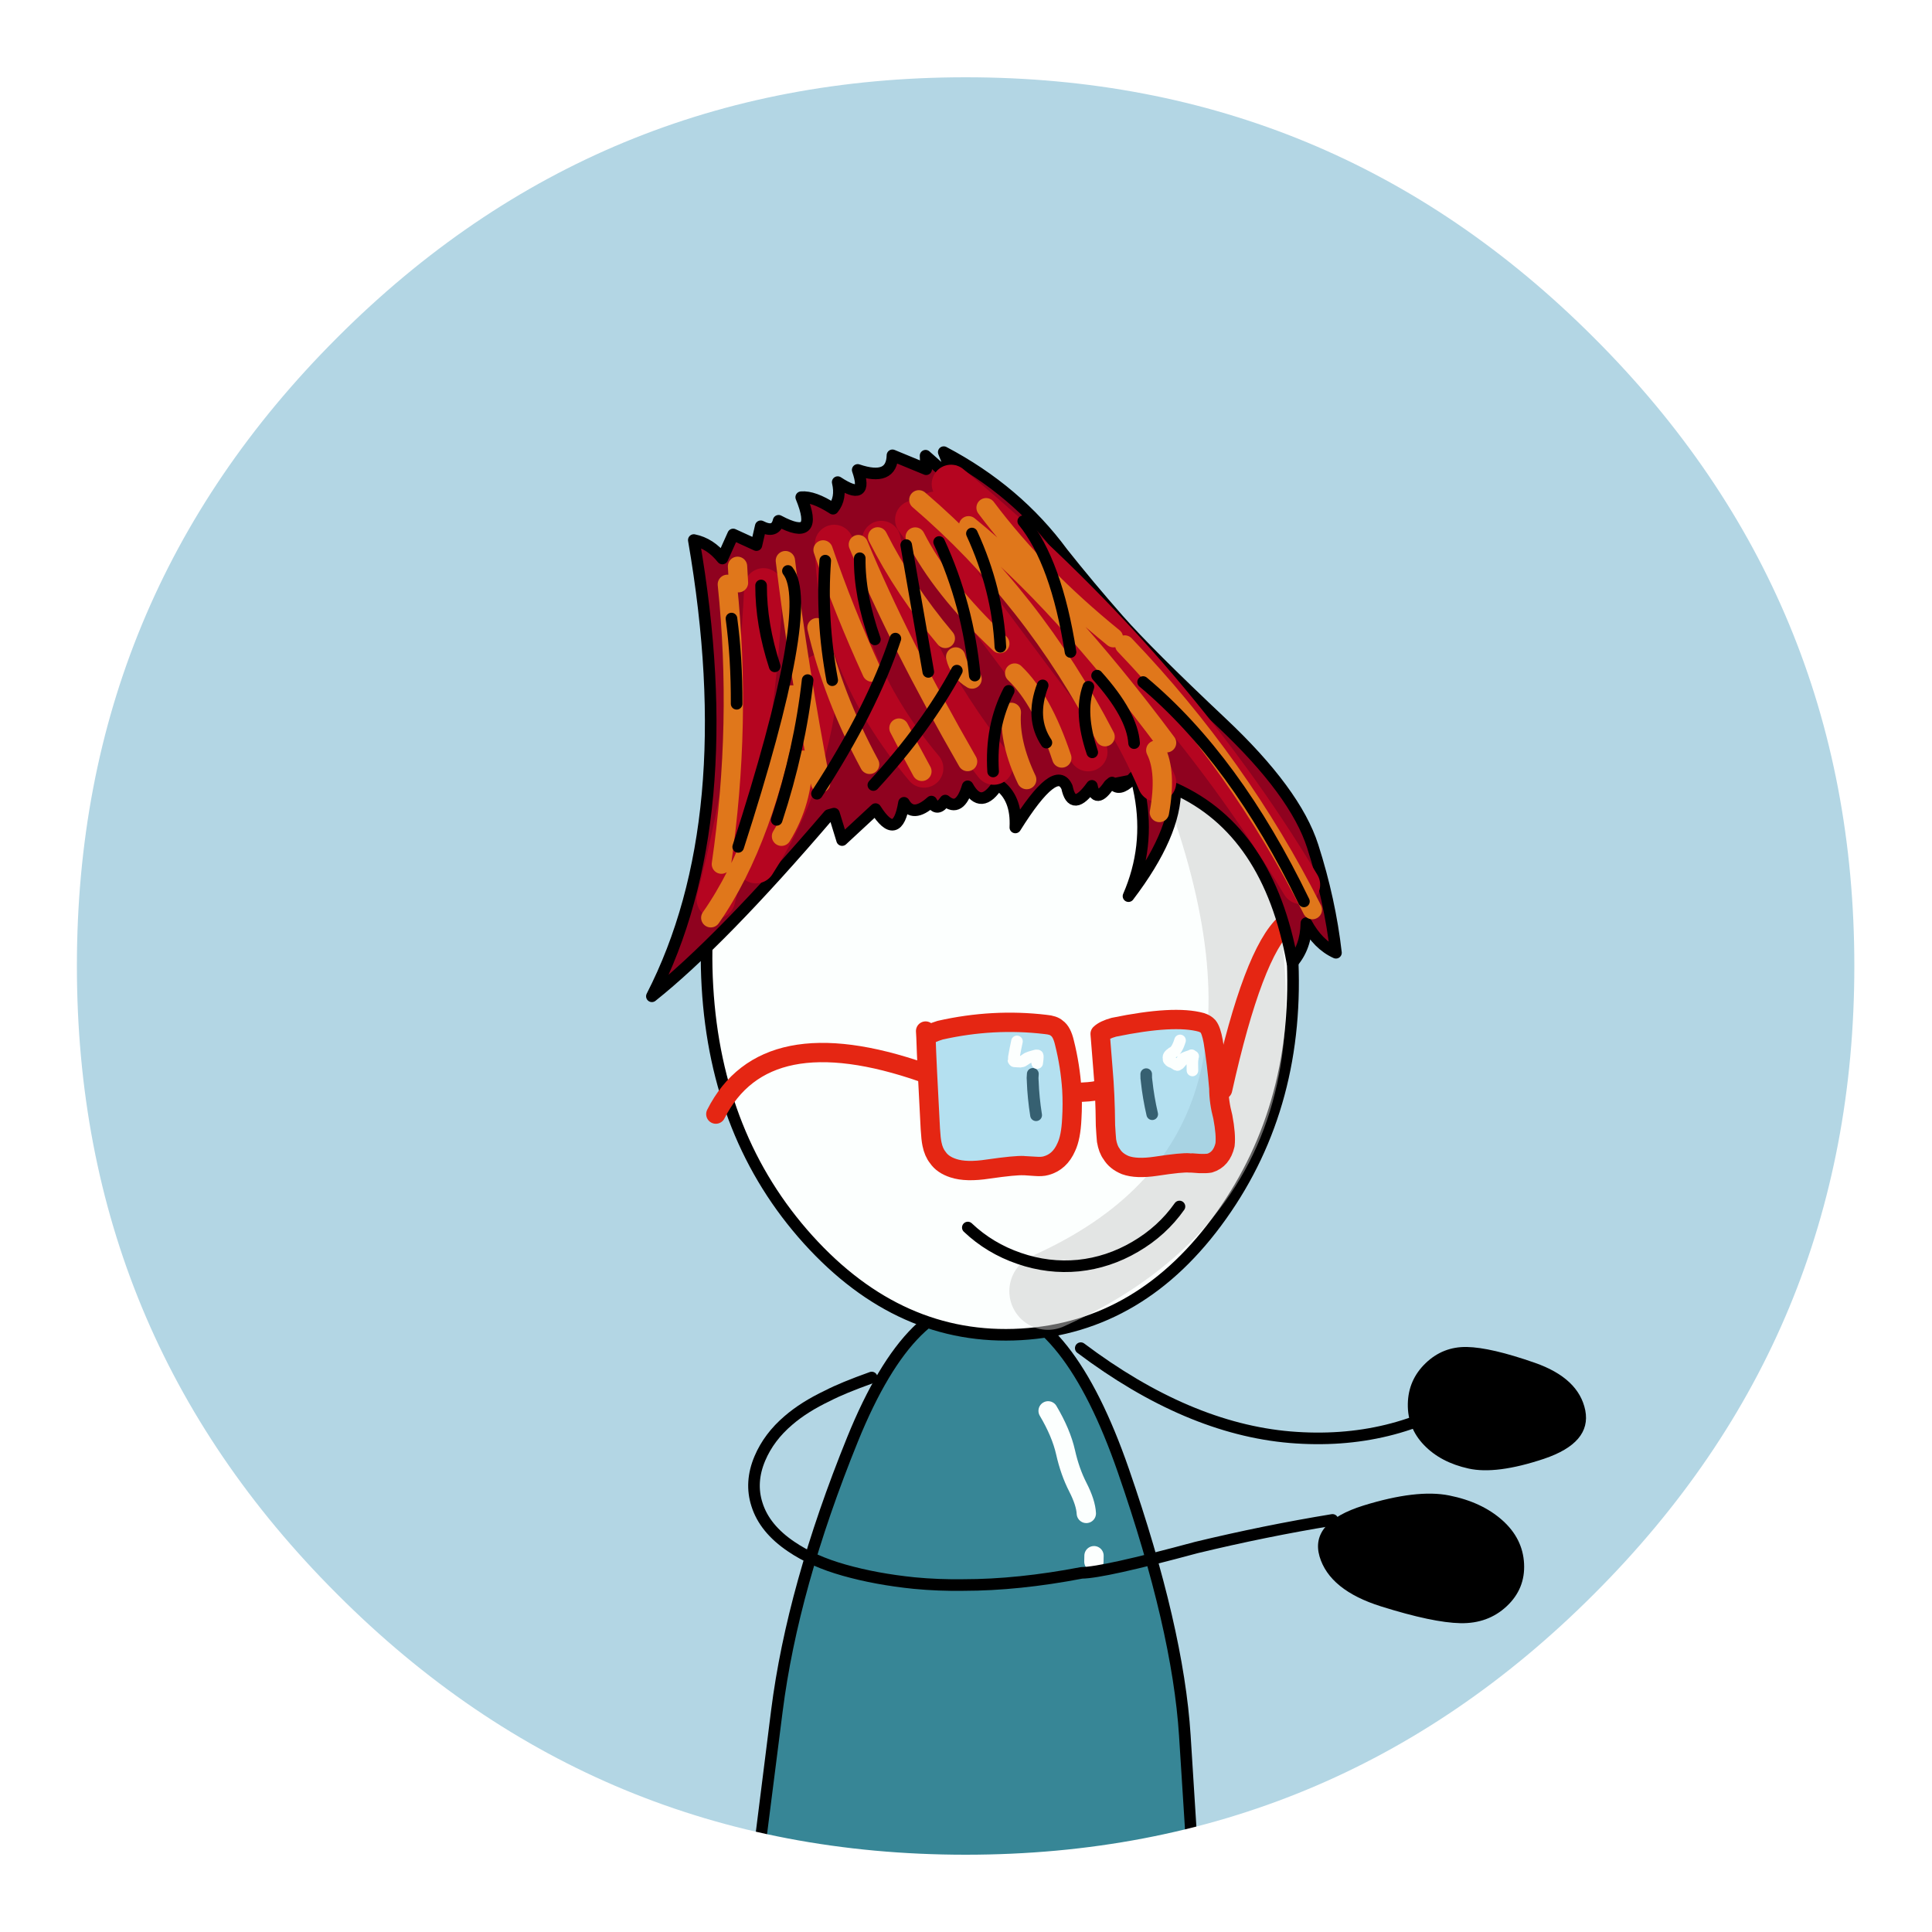
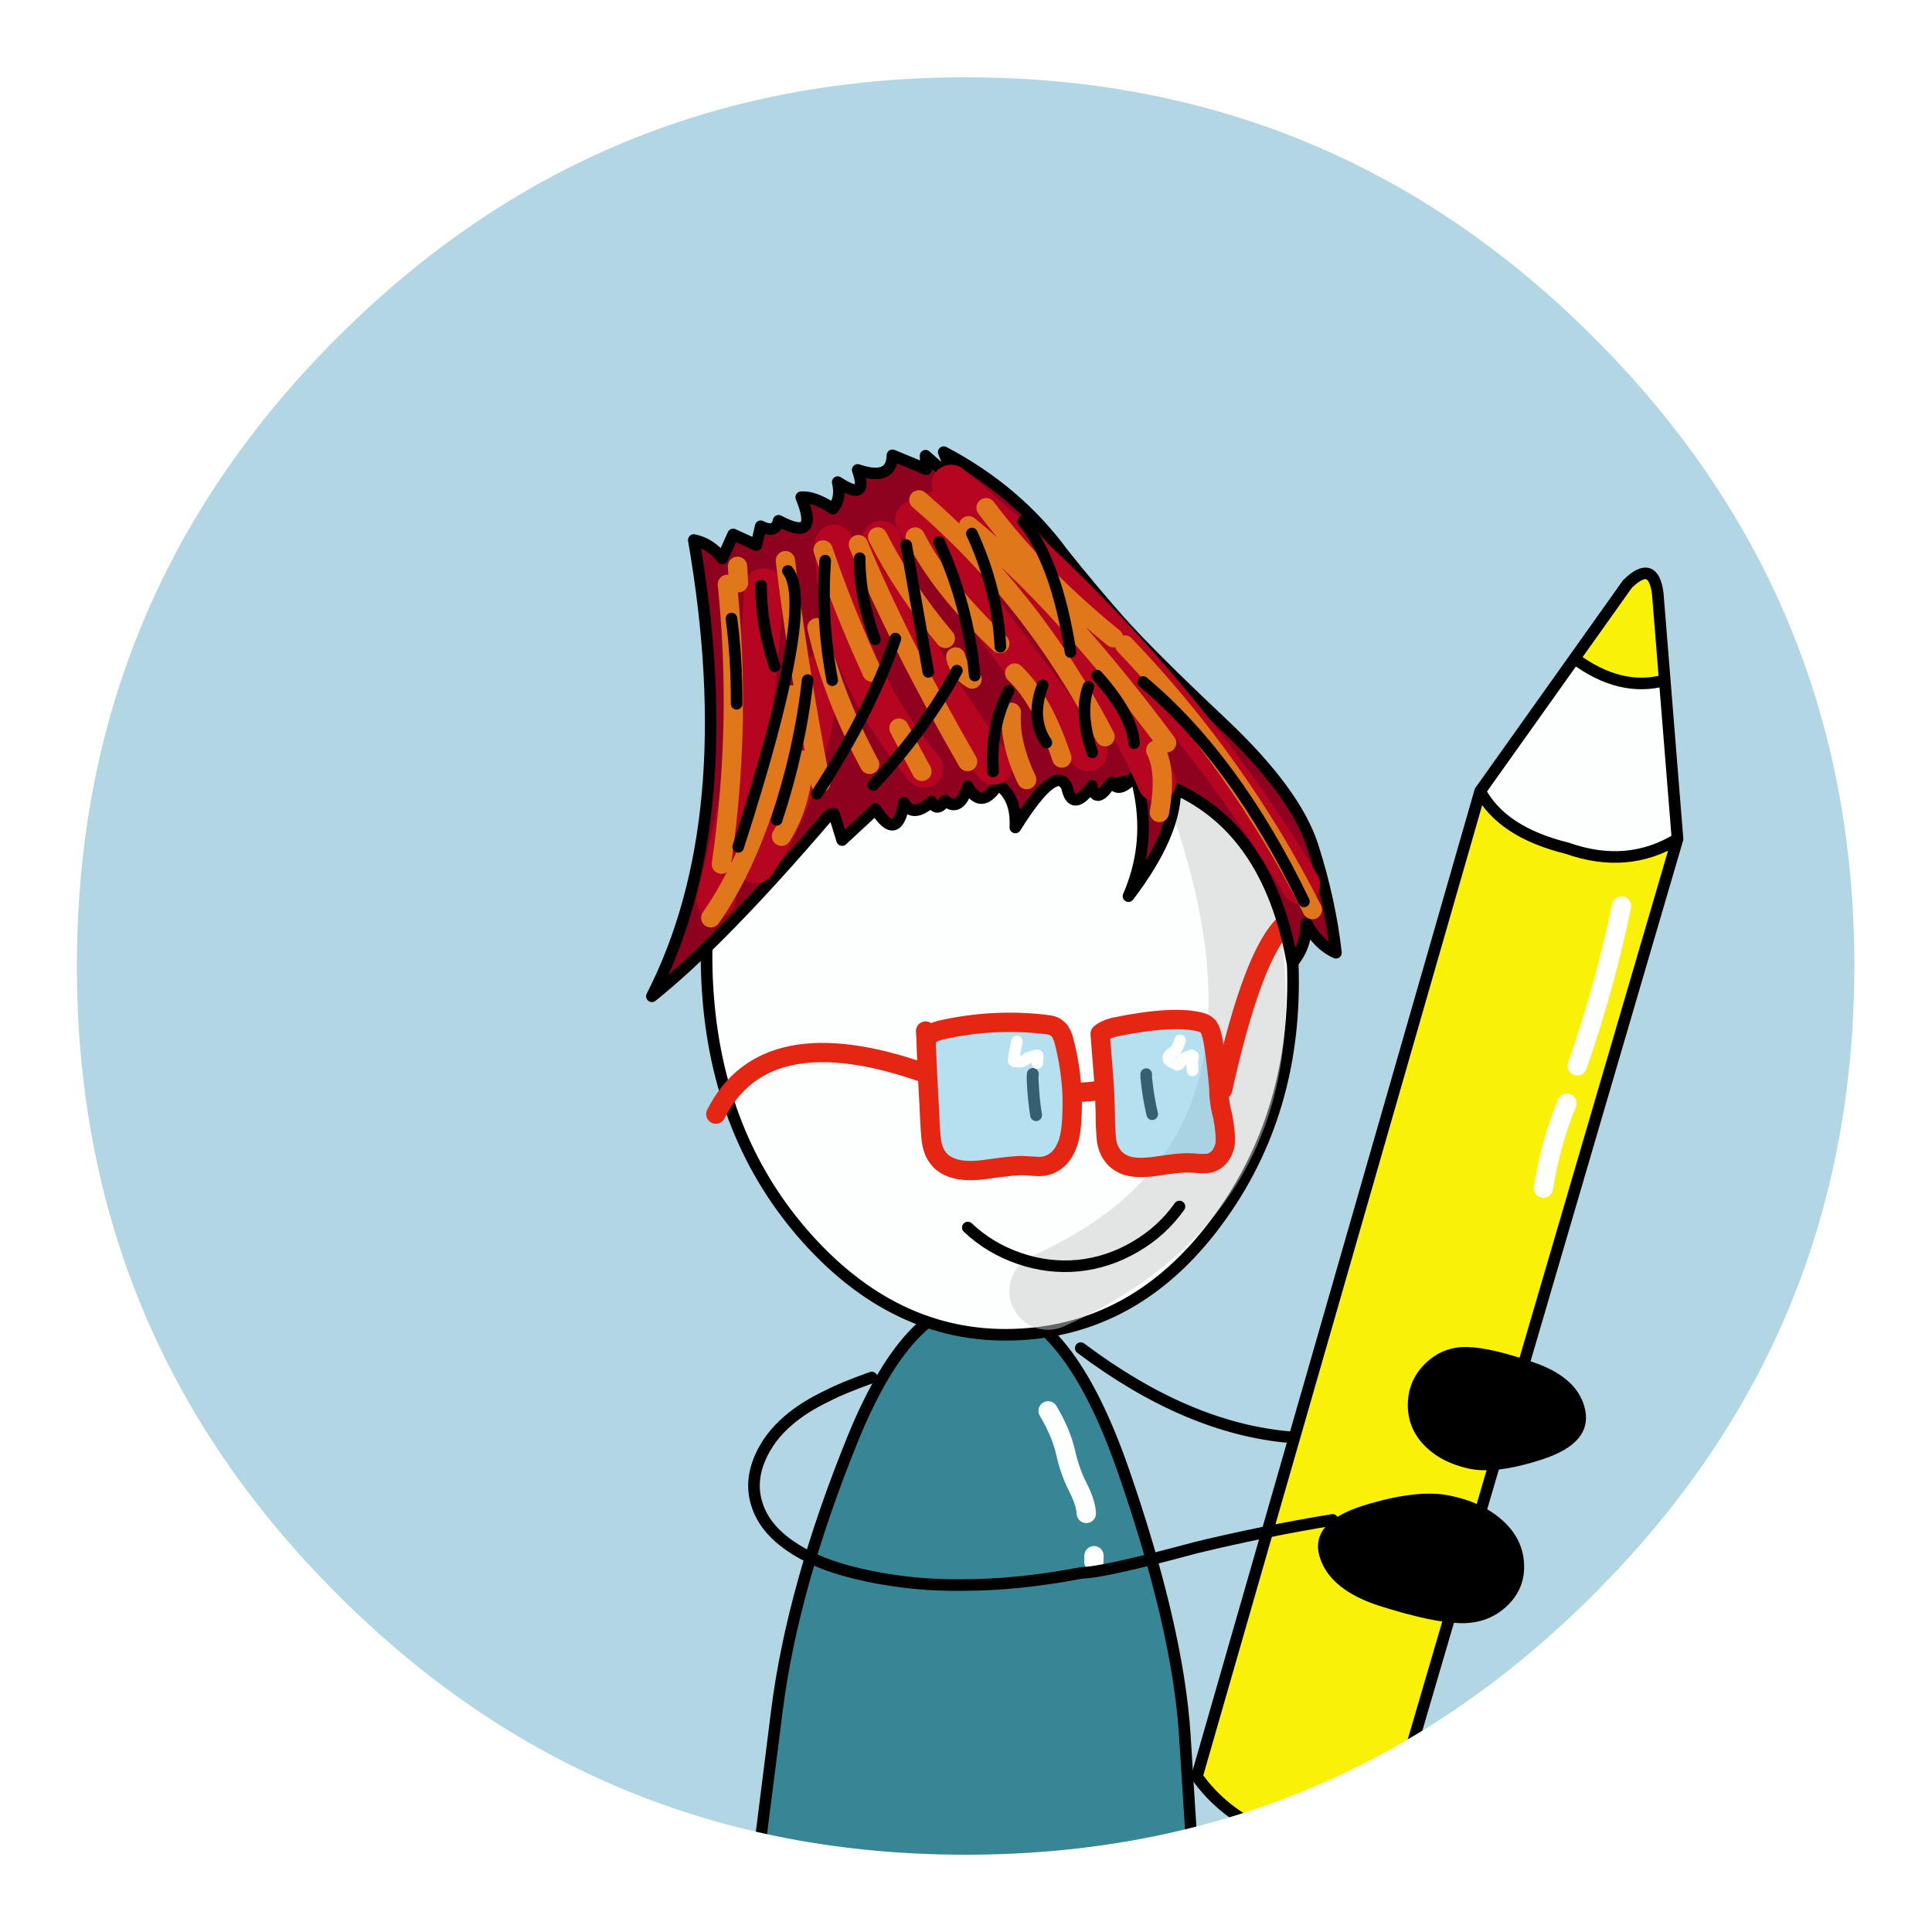
<svg xmlns="http://www.w3.org/2000/svg" xmlns:xlink="http://www.w3.org/1999/xlink" version="1.1" preserveAspectRatio="none" x="0px" y="0px" width="500px" height="500px" viewBox="0 0 500 500">
  <defs>
    <g id="background_0_Layer0_0_FILL">
      <path fill="#B3D6E4" stroke="none" d=" M 173.2 -173.25 Q 101.5 -245 0 -245 -101.5 -245 -173.25 -173.25 -245 -101.5 -245 0 -245 101.5 -173.25 173.2 -101.5 245 0 245 101.5 245 173.2 173.2 245 101.5 245 0 245 -101.5 173.2 -173.25 Z" />
    </g>
    <g id="lijf_0_Layer1_0_FILL">
      <path fill="#378696" stroke="none" d=" M 36.15 -34.2 Q 21.257 -74.688 0.95 -77.05 -19.313 -79.422 -34.1 -40.9 -48.838 -2.368 -52.3 29.65 -55.704 61.706 -55.7 61.75 -55.7 67.25 -39.45 71.15 -23.1 75.05 0 75.05 23.1 75.05 39.4 71.15 55.7 67.25 55.7 61.75 55.701 61.702 53.4 34 51.095 6.293 36.15 -34.2 Z" />
    </g>
    <g id="hoofd_36_Layer10_0_FILL">
      <path fill="#FCFFFE" stroke="none" d=" M 44.5 -28.8 Q 66.75 -56.5 66.75 -95.65 66.75 -134.8 44.5 -162.5 22.3 -190.2 -9.05 -190.2 -40.4 -190.2 -62.65 -162.5 -84.85 -134.8 -84.85 -95.65 -84.85 -56.5 -62.65 -28.8 -40.4 -1.1 -9.05 -1.1 22.3 -1.1 44.5 -28.8 Z" />
    </g>
    <g id="bril1_0_Layer1_0_FILL">
      <path fill="#6DC2E4" fill-opacity="0.498" stroke="none" d=" M 18.55 -0.5 Q 18.5 -6.65 17.35 -12.7 16.85 -15.6 15.6 -16.55 14.8 -17.4 12.75 -17.7 -0.7 -20.1 -14.6 -17.8 -17.25 -17.15 -18.35 -16.3 -18.45 -12.45 -18.5 -7.1 -18.55 -0.8 -18.6 7.55 -18.6 10.25 -18.4 11.5 -18.1 13.65 -17.1 15.05 -15.95 17 -13.25 18.05 -10 19.35 -4.25 18.8 2.8 18.2 5 18.45 5.15 18.45 7.9 18.8 9.65 19.05 10.75 18.8 14.35 18.05 16.25 14.3 17.6 11.85 18.1 7.05 18.55 3.25 18.55 -0.5 Z" />
    </g>
    <g id="bril2_0_Layer1_0_FILL">
-       <path fill="#6DC2E4" fill-opacity="0.498" stroke="none" d=" M 9.85 -16.55 Q 9.3 -17.25 8.15 -17.7 1.25 -20.05 -14.5 -17.75 -17.05 -17.2 -18.15 -16.25 -18.05 -12.25 -17.95 -7.05 -17.75 -0.6 -18.15 7.5 -18.15 10.1 -18.1 11.45 -17.85 13.7 -17 14.95 -16 16.9 -13.6 18.05 -10.8 19.25 -5.75 18.8 1.15 18.15 3 18.45 3.1 18.4 5.6 18.75 7.2 18.9 8.2 18.8 11.35 18.05 12.45 14.3 12.9 11.7 12.3 7.05 11.5 3.15 11.7 -0.4 11.55 -6.7 10.95 -12.6 10.6 -15.5 9.85 -16.55 Z" />
+       <path fill="#6DC2E4" fill-opacity="0.498" stroke="none" d=" M 11.7 -0.4 Q 11.55 -6.7 10.95 -12.6 10.6 -15.5 9.85 -16.55 9.3 -17.25 8.15 -17.7 1.25 -20.05 -14.5 -17.75 -17.05 -17.2 -18.15 -16.25 -18.05 -12.25 -17.95 -7.05 -17.75 -0.6 -18.15 7.5 -18.15 10.1 -18.1 11.45 -17.85 13.7 -17 14.95 -16 16.9 -13.6 18.05 -10.8 19.25 -5.75 18.8 1.15 18.15 3 18.45 3.1 18.4 5.6 18.75 7.2 18.9 8.2 18.8 11.35 18.05 12.45 14.3 12.9 11.7 12.3 7.05 11.5 3.15 11.7 -0.4 Z" />
    </g>
    <g id="haar_0_Layer3_0_FILL">
      <path fill="#8F021F" stroke="none" d=" M 37.5 -22.7 Q 30.35 -31.85 24.1 -40.75 13.15 -57.6 -5.1 -68.6 L -2.5 -60.65 -9.85 -67.95 -9.9 -64.45 -18.4 -68.55 Q -18.95 -61.8 -27.6 -65.3 -25.15 -56.65 -32.95 -62.45 -32.2 -58.2 -34.55 -55.65 -39.4 -59.2 -42.6 -59.1 -38.45 -47 -48.8 -53.35 -49.8 -50 -53.5 -52.2 L -54.9 -47.4 -60.75 -50.5 -63.9 -44.45 Q -66.8 -48.55 -71 -49.65 -62.7 23.4 -88.7 67.6 -70.05 54.45 -40.25 23.45 L -38.9 23.15 -37.2 30.1 -28.1 22.6 Q -23 31.75 -20.65 21.4 -18.6 25.55 -13.55 21.5 -12.3 24.45 -9.95 21.45 -6.4 24.85 -3.95 18.1 -0.85 24.65 3.9 18.05 8.6 21.7 7.75 29.45 19.25 13.25 21.7 19.85 22.7 26.6 28.15 19.85 28.85 24.85 32.65 19.85 L 33.4 19.3 Q 33.5 19.5 33.65 19.7 L 38.25 19.05 Q 38.65 18.65 39.15 18.2 L 39.8 18.8 Q 40.2 20.8 40.45 22.8 42.2 36.55 35.95 48.9 49.1 33.55 49.65 21.85 73.15 34.15 77.3 68.55 81.05 64.7 81.5 58.55 84.2 64.3 88.7 66.65 87.95 53 84.3 38.8 80.65 24.55 62.65 5.5 44.65 -13.55 37.5 -22.7 Z" />
+     </g>
+     <g id="potlood_0_Layer0_0_FILL">
+       <path fill="#FAF109" stroke="none" d=" M 59.85 -98.05 Q 47.05 -89.9 31.35 -95.1 14.35 -98.95 8.55 -109.45 L -59.8 146.95 Q -46.05 165.6 -12.15 166.65 L 59.85 -98.05 M 45.7 -80.4 Q 43.75 -70 41.1 -59.6 38.45 -49.25 35.05 -38.85 38.45 -49.25 41.1 -59.6 43.75 -70 45.7 -80.4 M 32.55 -29.1 Q 28.55 -18.85 26.9 -7.05 28.55 -18.85 32.55 -29.1 M 53.5 -161.5 Q 52.15 -170.45 45.6 -163.75 L 32.3 -144.25 Q 44.35 -135.7 55.75 -139.05 L 53.5 -161.5 Z" />
+       <path fill="#FCFFFE" stroke="none" d=" M 32.3 -144.25 L 8.55 -109.45 Q 14.35 -98.95 31.35 -95.1 47.05 -89.9 59.85 -98.05 L 55.75 -139.05 Q 44.35 -135.7 32.3 -144.25 Z" />
    </g>
    <g id="handje_0_Layer0_0_FILL">
      <path fill="#000000" stroke="none" d=" M -41.05 -14 Q -45.45 -9.6 -45.45 -3.4 -45.45 2.8 -41.05 7.2 -36.65 11.6 -29.4 13.05 -22.2 14.5 -9.95 10.15 2.3 5.75 0.5 -2.6 -1.35 -10.9 -12.8 -14.65 -24.25 -18.4 -30.45 -18.4 -36.65 -18.4 -41.05 -14 Z" />
    </g>
    <g id="afdek_0_Layer0_0_FILL">
-       <path fill="#FFFFFF" stroke="none" d=" M 250 250 L 250 -250 -250 -250 -250 250 250 250 M -169.8 -169.7 Q -99.55 -240 -0.1 -240 99.3 -240 169.55 -169.7 239.9 -99.45 239.9 0 239.9 99.45 169.55 169.65 99.3 240 -0.1 240 -99.55 240 -169.8 169.65 -240.1 99.45 -240.1 0 -240.1 -99.45 -169.8 -169.7 Z" />
+       <path fill="#FFFFFF" stroke="none" d=" M 250 -250 L -250 -250 -250 250 250 250 250 -250 M -169.8 -169.7 Q -99.55 -240 -0.1 -240 99.3 -240 169.55 -169.7 239.9 -99.45 239.9 0 239.9 99.45 169.55 169.65 99.3 240 -0.1 240 -99.55 240 -169.8 169.65 -240.1 99.45 -240.1 0 -240.1 -99.45 -169.8 -169.7 Z" />
    </g>
-     <path id="Layer7_0_1_STROKES" stroke="#000000" stroke-width="3" stroke-linejoin="round" stroke-linecap="round" fill="none" d=" M 279.7 348.9 Q 307.35 369.7 333.9 371.95 360.4 374.15 381.15 360.45" />
+     <path id="Symbool_6_0_Layer0_0_1_STROKES" stroke="#000000" stroke-width="3" stroke-linejoin="round" stroke-linecap="round" fill="none" d=" M -50.7 -11.65 Q -23.05 9.15 3.5 11.4 30 13.6 50.75 -0.1" />
    <path id="lijf_0_Layer1_0_1_STROKES" stroke="#000000" stroke-width="3" stroke-linejoin="round" stroke-linecap="round" fill="none" d=" M 55.7 61.75 Q 55.7 67.25 39.4 71.15 23.1 75.05 0 75.05 -23.1 75.05 -39.45 71.15 -55.7 67.25 -55.7 61.75 -55.704 61.706 -52.275 29.675 -48.838 -2.368 -34.075 -40.9 -19.313 -79.422 0.975 -77.05 21.257 -74.688 36.175 -34.2 51.095 6.293 53.4 34 55.701 61.702 55.7 61.75 Z" />
-     <path id="lijf_0_Layer0_0_1_STROKES" stroke="#FCFFFE" stroke-width="5" stroke-linejoin="round" stroke-linecap="round" fill="none" d=" M 16.4 -49.3 Q 19.9 -43.647 21.125 -38.65 22.351 -33.659 24.475 -29.7 26.599 -25.738 26.8 -22.95 M 29 -10.5 L 29 -12.05" />
+     <path id="lijf_0_Layer0_0_1_STROKES" stroke="#FCFFFE" stroke-width="5" stroke-linejoin="round" stroke-linecap="round" fill="none" d=" M 29 -10.5 L 29 -12.05 M 16.4 -49.3 Q 19.9 -43.647 21.125 -38.65 22.351 -33.659 24.475 -29.7 26.599 -25.738 26.8 -22.95" />
    <path id="hoofd_36_Layer10_0_1_STROKES" stroke="#000000" stroke-width="3" stroke-linejoin="round" stroke-linecap="round" fill="none" d=" M 66.75 -95.65 Q 66.75 -56.5 44.5 -28.8 22.3 -1.1 -9.05 -1.1 -40.4 -1.1 -62.65 -28.8 -84.85 -56.5 -84.85 -95.65 -84.85 -134.8 -62.65 -162.5 -40.4 -190.2 -9.05 -190.2 22.3 -190.2 44.5 -162.5 66.75 -134.8 66.75 -95.65 Z" />
    <path id="hoofd_36_Layer9_0_1_STROKES" stroke="#CCCCCC" stroke-opacity="0.498" stroke-width="20" stroke-linejoin="round" stroke-linecap="round" fill="none" d=" M -1.45 -11.85 Q 75.95 -41.15 46.45 -139.75" />
    <path id="ogen_36_Layer0_0_1_STROKES" stroke="#000000" stroke-width="3" stroke-linejoin="round" stroke-linecap="round" fill="none" d=" M -1.9 -1.25 Q -2 -0.1 -1.9 0.6 -1.7 4.8 -0.95 9.2" />
    <path id="bril1_0_Layer1_0_1_STROKES" stroke="#E52613" stroke-width="5" stroke-linejoin="round" stroke-linecap="round" fill="none" d=" M -18.35 -16.3 Q -17.25 -17.15 -14.6 -17.8 -0.7 -20.1 12.75 -17.7 14.8 -17.4 15.6 -16.55 16.85 -15.6 17.35 -12.7 18.5 -6.65 18.55 -0.5 18.55 3.25 18.1 7.05 17.6 11.85 16.25 14.3 14.35 18.05 10.75 18.8 9.65 19.05 7.9 18.8 5.15 18.45 5 18.45 2.8 18.2 -4.25 18.8 -10 19.35 -13.25 18.05 -15.95 17 -17.1 15.05 -18.1 13.65 -18.4 11.5 -18.6 10.25 -18.6 7.55 -18.55 -0.8 -18.5 -7.1 -18.45 -12.45 -18.35 -16.3 -18.35 -17.1 -18.35 -17.8" />
    <path id="bril1_0_Layer0_0_1_STROKES" stroke="#FCFFFE" stroke-width="3" stroke-linejoin="round" stroke-linecap="round" fill="none" d=" M 5.1 -13.75 Q 4.5 -11.6 4.25 -10.5 4 -9.65 4 -9.1 3.9 -9 3.9 -8.95 3.9 -8.85 4 -8.85 4 -8.6 4.35 -8.6 4.6 -8.6 5.25 -8.5 5.7 -8.4 6 -8.5 6.3 -8.5 6.75 -8.8 L 7.5 -9.25 Q 8.1 -9.5 9.35 -9.75 L 9.85 -9.85 Q 10.25 -9.85 10.25 -9.75 L 10.25 -9.35 Q 10.25 -9.1 10 -7.85" />
    <path id="bril2_0_Layer1_0_1_STROKES" stroke="#E52613" stroke-width="5" stroke-linejoin="round" stroke-linecap="round" fill="none" d=" M -18.15 -16.25 Q -17.05 -17.2 -14.5 -17.75 1.25 -20.05 8.15 -17.7 9.3 -17.25 9.85 -16.55 10.6 -15.5 10.95 -12.6 11.55 -6.7 11.7 -0.4 11.5 3.15 12.3 7.05 12.9 11.7 12.45 14.3 11.35 18.05 8.2 18.8 7.2 18.9 5.6 18.75 3.1 18.4 3 18.45 1.15 18.15 -5.75 18.8 -10.8 19.25 -13.6 18.05 -16 16.9 -17 14.95 -17.85 13.7 -18.1 11.45 -18.15 10.1 -18.15 7.5 -17.75 -0.6 -17.95 -7.05 -18.05 -12.25 -18.15 -16.25 Z" />
    <path id="bril2_0_Layer0_0_1_STROKES" stroke="#FCFFFE" stroke-width="3" stroke-linejoin="round" stroke-linecap="round" fill="none" d=" M 2.4 -13.35 Q 1.4 -10.65 0.2 -10.3 -1.2 -9.45 -0.75 -8.8 L -0.8 -8.65 Q -0.95 -8.5 -0.7 -8.5 -0.75 -8.2 -0.15 -7.9 0 -7.95 0.8 -7.35 1.45 -6.8 1.5 -7.2 1.75 -7.05 2.15 -7.65 2.45 -7.75 2.75 -8.45 3.2 -8.8 4.6 -9.15 4.8 -8.85 5.15 -9.35 5.25 -9.1 5.55 -9.05 5.3 -8.65 5.4 -8.4 5.2 -7.9 5.15 -5.4" />
-     <path id="hoofd_36_Layer4_0_1_STROKES" stroke="#000000" stroke-width="3" stroke-linejoin="round" stroke-linecap="round" fill="none" d=" M -21.2 -29.5 Q -15.85 -23.8 -8.4 -20.75 -1 -17.7 6.8 -18 14.6 -18.35 21.75 -22 28.95 -25.65 33.8 -31.75" />
-     <path id="hoofd_36_Layer3_0_1_STROKES" stroke="#E52613" stroke-width="5" stroke-linejoin="round" stroke-linecap="round" fill="none" d=" M 46.7 -61.3 Q 56.65 -96.3 65.45 -103.25" />
-     <path id="hoofd_36_Layer2_0_1_STROKES" stroke="#E52613" stroke-width="5" stroke-linejoin="round" stroke-linecap="round" fill="none" d=" M 8.7 -62.75 L 10.4 -62.75 Q 13.95 -62.7 15.25 -63.2" />
-     <path id="hoofd_36_Layer1_0_1_STROKES" stroke="#E52613" stroke-width="5" stroke-linejoin="round" stroke-linecap="round" fill="none" d=" M -30.4 -70.2 Q -70.5 -86.85 -84.6 -62.6" />
+     <path id="Symbool_229_0_Layer0_0_1_STROKES" stroke="#000000" stroke-width="3" stroke-linejoin="round" stroke-linecap="round" fill="none" d=" M -27.5 -4.65 Q -22.15 1.05 -14.7 4.1 -7.3 7.15 0.5 6.85 8.3 6.5 15.45 2.85 22.65 -0.8 27.5 -6.9" />
+     <path id="Symbool_204_0_Layer0_0_1_STROKES" stroke="#E52613" stroke-width="5" stroke-linejoin="round" stroke-linecap="round" fill="none" d=" M -9.35 20.95 Q 0.6 -14.05 9.4 -21" />
+     <path id="Symbool_179_0_Layer0_0_1_STROKES" stroke="#E52613" stroke-width="5" stroke-linejoin="round" stroke-linecap="round" fill="none" d=" M -3.25 0.2 L -1.55 0.2 Q 2 0.25 3.3 -0.25" />
+     <path id="Symbool_154_0_Layer0_0_1_STROKES" stroke="#E52613" stroke-width="5" stroke-linejoin="round" stroke-linecap="round" fill="none" d=" M 27.1 -0.4 Q -13 -17.05 -27.1 7.2" />
    <path id="haar_0_Layer3_0_1_STROKES" stroke="#000000" stroke-width="3" stroke-linejoin="round" stroke-linecap="round" fill="none" d=" M 38.25 19.05 Q 38.65 18.65 39.15 18.2 L 39.8 18.8 Q 40.2 20.8 40.45 22.8 42.2 36.55 35.95 48.9 49.1 33.55 49.65 21.85 73.15 34.15 77.3 68.55 81.05 64.7 81.5 58.55 84.2 64.3 88.7 66.65 87.95 53 84.3 38.8 80.65 24.55 62.65 5.5 44.65 -13.55 37.5 -22.7 30.35 -31.85 24.1 -40.75 13.15 -57.6 -5.1 -68.6 L -2.5 -60.65 -9.85 -67.95 -9.9 -64.45 -18.4 -68.55 Q -18.95 -61.8 -27.6 -65.3 -25.15 -56.65 -32.95 -62.45 -32.2 -58.2 -34.55 -55.65 -39.4 -59.2 -42.6 -59.1 -38.45 -47 -48.8 -53.35 -49.8 -50 -53.5 -52.2 L -54.9 -47.4 -60.75 -50.5 -63.9 -44.45 Q -66.8 -48.55 -71 -49.65 -62.7 23.4 -88.7 67.6 -70.05 54.45 -40.25 23.45 L -38.9 23.15 -37.2 30.1 -28.1 22.6 Q -23 31.75 -20.65 21.4 -18.6 25.55 -13.55 21.5 -12.3 24.45 -9.95 21.45 -6.4 24.85 -3.95 18.1 -0.85 24.65 3.9 18.05 8.6 21.7 7.75 29.45 19.25 13.25 21.7 19.85 22.7 26.6 28.15 19.85 28.85 24.85 32.65 19.85 L 33.4 19.3 Q 33.5 19.5 33.65 19.7 L 38.25 19.05 Q 35.05 21.75 33.65 19.7" />
-     <path id="haar_0_Layer2_0_1_STROKES" stroke="#B50520" stroke-width="10" stroke-linejoin="round" stroke-linecap="round" fill="none" d=" M -59.8 35 Q -44.202 13.696 -40.4 -13.25 M -53.7 -36.35 Q -57.84 3.575 -70.7 43.5 M -14.95 12.8 Q -36.277 -15.893 -34.8 -46.5 M -22.55 -46.8 Q -18.379 -17.48 3.1 13.1 M 27.7 11.05 L -13.7 -51.6 M 45 19.95 Q 30.632 -19.775 -8.3 -53.55 M -3.7 -60.25 Q 49.878 -10.27 80.65 48.55" />
-     <path id="haar_0_Layer1_0_1_STROKES" stroke="#E0771B" stroke-width="5" stroke-linejoin="round" stroke-linecap="round" fill="none" d=" M 5 -53.6 Q 17.18 -35.251 35.95 -18.1 M 45.2 27.75 Q 47.696 17.379 45.2 11.6 M 9.9 -10.45 Q 16.63 -3.238 20.8 12.2 M 8.45 -0.35 Q 7.427 7.451 11.4 17.25 M 48.1 9.85 Q 22.676 -28.716 0.2 -49.2 M 38.75 -16.05 Q 66.557 16.582 83.25 55.15 M -60.1 -42.2 L -60.1 -37.95 M -5.1 -15.5 Q -4.436 -11.733 -1.2 -9.55 M -23.45 -47.7 Q -17.374 -33.668 -7.5 -20.45 M -37.75 -45.15 Q -33.314 -29.178 -26.95 -12.85 M -20.825 2.025 Q -18.298 7.76 -15.55 13.55 M -52.8 28.2 Q -46.72 19.443 -46.15 8.85 M -72.3 48.2 Q -56.803 28.642 -48 -8.15 M -63 -37.7 Q -61.344 -1.6 -68.75 34.5 M -47.65 -42.95 Q -45.927 -15.305 -41.9 15.05 M -40.5 -25.15 Q -37.431 -7.185 -28.95 10.95 M -3.6 11.7 Q -19.668 -20.452 -28.55 -46 M -13.75 -47.1 Q -7.787 -33.435 6.5 -18.3 M -12.25 -56.65 Q 15.78 -29.703 32.3 7.35" />
-     <path id="haar_0_Layer0_0_1_STROKES" stroke="#000000" stroke-width="3" stroke-linejoin="round" stroke-linecap="round" fill="none" d=" M 0.95 -47.15 Q 6.751 -32.3 6.6 -17.45 M 14.4 -49.55 Q 22.356 -38.546 24.65 -15.05 M 42.95 -6.2 Q 65.587 15.107 81.2 52.9 M 31.15 -8.55 Q 39.662 2.145 39.7 9.45 M 28.75 -5.8 Q 25.906 0.804 28.75 11.2 M 16.95 -6.85 Q 13.212 1.449 17.05 8 M 8.1 -5.95 Q 2.796 2.964 2.85 14.65 M -54.3 -36.9 Q -54.91 -26.839 -52 -15.8 M -62.45 -28.8 Q -61.67 -18.505 -62.4 -6.7 M -28.4 -42.45 Q -29.079 -32.913 -25.7 -21.25 M -37.35 -42.35 Q -39.365 -27.216 -37.35 -11.35 M -16.2 -45.15 L -12.4 -12.05 M -7.65 -45.45 Q -1.113 -28.789 -0.45 -10.4 M -43.7 -11.75 Q -46.738 5.984 -53.8 23.9 M -47.15 -40.25 Q -40.481 -30.669 -64.15 30.3 M -5 -11.95 Q -13.755 2.29 -28.3 16.35 M -20.4 -21.15 Q -27.464 -3.358 -43 17.75" />
-     <path id="Layer2_0_1_STROKES" stroke="#000000" stroke-width="3" stroke-linejoin="round" stroke-linecap="round" fill="none" d=" M 225.6 356.5 Q 218.05 359.2 214.2 361.2 208.1 364.1 204.05 367.6 199 371.9 196.65 377.45 194.05 383.6 195.9 389.35 197.85 395.6 204.75 400.25 210.3 404.05 218.45 406.35 226.75 408.7 236.6 409.7 242.85 410.3 249.35 410.2 263.5 410.2 279.95 407.05 285.55 407 309.6 400.5 327.45 396.2 344.85 393.35" />
+     <path id="haar_0_Layer2_0_1_STROKES" stroke="#B50520" stroke-width="10" stroke-linejoin="round" stroke-linecap="round" fill="none" d=" M -3.7 -60.25 Q 49.878 -10.27 80.65 48.55 M 45 19.95 Q 30.632 -19.775 -8.3 -53.55 M 27.7 11.05 L -13.7 -51.6 M -22.55 -46.8 Q -18.379 -17.48 3.1 13.1 M -14.95 12.8 Q -36.277 -15.893 -34.8 -46.5 M -53.7 -36.35 Q -57.84 3.575 -70.7 43.5 M -59.8 35 Q -44.202 13.696 -40.4 -13.25" />
+     <path id="haar_0_Layer1_0_1_STROKES" stroke="#E0771B" stroke-width="5" stroke-linejoin="round" stroke-linecap="round" fill="none" d=" M 5 -53.6 Q 17.18 -35.251 35.95 -18.1 M 45.2 27.75 Q 47.696 17.379 45.2 11.6 M 38.75 -16.05 Q 66.557 16.582 83.25 55.15 M 48.1 9.85 Q 22.676 -28.716 0.2 -49.2 M 8.45 -0.35 Q 7.427 7.451 11.4 17.25 M 9.9 -10.45 Q 16.63 -3.238 20.8 12.2 M -60.1 -42.2 L -60.1 -37.95 M -37.75 -45.15 Q -33.314 -29.178 -26.95 -12.85 M -23.45 -47.7 Q -17.374 -33.668 -7.5 -20.45 M -5.1 -15.5 Q -4.436 -11.733 -1.2 -9.55 M -20.825 2.025 Q -18.298 7.76 -15.55 13.55 M -52.8 28.2 Q -46.72 19.443 -46.15 8.85 M -3.6 11.7 Q -19.668 -20.452 -28.55 -46 M -40.5 -25.15 Q -37.431 -7.185 -28.95 10.95 M -47.65 -42.95 Q -45.927 -15.305 -41.9 15.05 M -63 -37.7 Q -61.344 -1.6 -68.75 34.5 M -72.3 48.2 Q -56.803 28.642 -48 -8.15 M -12.25 -56.65 Q 15.78 -29.703 32.3 7.35 M -13.75 -47.1 Q -7.787 -33.435 6.5 -18.3" />
+     <path id="haar_0_Layer0_0_1_STROKES" stroke="#000000" stroke-width="3" stroke-linejoin="round" stroke-linecap="round" fill="none" d=" M 0.95 -47.15 Q 6.751 -32.3 6.6 -17.45 M 14.4 -49.55 Q 22.356 -38.546 24.65 -15.05 M 8.1 -5.95 Q 2.796 2.964 2.85 14.65 M 16.95 -6.85 Q 13.212 1.449 17.05 8 M 28.75 -5.8 Q 25.906 0.804 28.75 11.2 M 31.15 -8.55 Q 39.662 2.145 39.7 9.45 M 42.95 -6.2 Q 65.587 15.107 81.2 52.9 M -62.45 -28.8 Q -61.67 -18.505 -62.4 -6.7 M -54.3 -36.9 Q -54.91 -26.839 -52 -15.8 M -7.65 -45.45 Q -1.113 -28.789 -0.45 -10.4 M -16.2 -45.15 L -12.4 -12.05 M -37.35 -42.35 Q -39.365 -27.216 -37.35 -11.35 M -28.4 -42.45 Q -29.079 -32.913 -25.7 -21.25 M -20.4 -21.15 Q -27.464 -3.358 -43 17.75 M -5 -11.95 Q -13.755 2.29 -28.3 16.35 M -47.15 -40.25 Q -40.481 -30.669 -64.15 30.3 M -43.7 -11.75 Q -46.738 5.984 -53.8 23.9" />
+     <path id="potlood_0_Layer0_0_1_STROKES" stroke="#000000" stroke-width="3" stroke-linejoin="round" stroke-linecap="round" fill="none" d=" M 55.75 -139.05 L 53.5 -161.5 Q 52.15 -170.45 45.6 -163.75 L 32.3 -144.25 Q 44.35 -135.7 55.75 -139.05 L 59.85 -98.05 -12.15 166.65 Q -46.05 165.6 -59.8 146.95 L 8.55 -109.45 32.3 -144.25 M 8.55 -109.45 Q 14.35 -98.95 31.35 -95.1 47.05 -89.9 59.85 -98.05" />
+     <path id="potlood_0_Layer0_0_2_STROKES" stroke="#FFFFFF" stroke-width="5" stroke-linejoin="round" stroke-linecap="round" fill="none" d=" M 45.7 -80.4 Q 43.75 -70 41.1 -59.6 38.45 -49.25 35.05 -38.85 M 32.55 -29.1 Q 28.55 -18.85 26.9 -7.05" />
+     <path id="Symbool_22_0_Layer0_0_1_STROKES" stroke="#000000" stroke-width="3" stroke-linejoin="round" stroke-linecap="round" fill="none" d=" M -44.4 -26.85 Q -51.95 -24.15 -55.8 -22.15 -61.9 -19.25 -65.95 -15.75 -71 -11.45 -73.35 -5.9 -75.95 0.25 -74.1 6 -72.15 12.25 -65.25 16.9 -59.7 20.7 -51.55 23 -43.25 25.35 -33.4 26.35 -27.15 26.95 -20.65 26.85 -6.5 26.85 9.95 23.7 15.55 23.65 39.6 17.15 57.45 12.85 74.85 10" />
    <path id="afdek_0_Layer0_0_1_STROKES" stroke="#FFFFFF" stroke-width="20" stroke-linejoin="round" stroke-linecap="round" fill="none" d=" M 239.9 0 Q 239.9 99.45 169.55 169.65 99.3 240 -0.1 240 -99.55 240 -169.8 169.65 -240.1 99.45 -240.1 0 -240.1 -99.45 -169.8 -169.7 -99.55 -240 -0.1 -240 99.3 -240 169.55 -169.7 239.9 -99.45 239.9 0 Z" />
  </defs>
  <g transform="matrix( 1, 0, 0, 1, 250,250) ">
    <g transform="matrix( 1, 0, 0, 1, 0,0) ">
      <use xlink:href="#background_0_Layer0_0_FILL" />
    </g>
  </g>
-   <g transform="matrix( 1, 0, 0, 1, 0,0) ">
-     <use xlink:href="#Layer7_0_1_STROKES" />
+   <g transform="matrix( 1, 0, 0, 1, 330.4,360.55) ">
+     <g transform="matrix( 1, 0, 0, 1, 0,0) ">
+       <use xlink:href="#Symbool_6_0_Layer0_0_1_STROKES" />
+     </g>
  </g>
  <g transform="matrix( 0.9998169, 0.01937866, -0.01937866, 0.9998169, 253.9,414.1) ">
    <g transform="matrix( 1, 0, 0, 1, 0,0) ">
      <use xlink:href="#lijf_0_Layer1_0_FILL" />
      <use xlink:href="#lijf_0_Layer1_0_1_STROKES" />
    </g>
    <g transform="matrix( 1, 0, 0, 1, 0,0) ">
      <use xlink:href="#lijf_0_Layer0_0_1_STROKES" />
    </g>
  </g>
  <g transform="matrix( 0.9982758, -0.05815125, 0.05815125, 0.9982758, 273.35,345.9) ">
    <g transform="matrix( 1, 0, 0, 1, 0,0) ">
      <use xlink:href="#hoofd_36_Layer10_0_FILL" />
      <use xlink:href="#hoofd_36_Layer10_0_1_STROKES" />
    </g>
    <g transform="matrix( 1, 0, 0, 1, 0,0) ">
      <use xlink:href="#hoofd_36_Layer9_0_1_STROKES" />
    </g>
    <g transform="matrix( 1.017578, 0.07113647, -0.07113647, 1.017578, -0.25,-66.8) ">
      <g transform="matrix( 1, 0, 0, 1, 0,0) ">
        <use xlink:href="#ogen_36_Layer0_0_1_STROKES" />
      </g>
    </g>
    <g transform="matrix( 1, 0, 0, 1, 29.1,-65.2) ">
      <g transform="matrix( 1, 0, 0, 1, 0,0) ">
        <use xlink:href="#ogen_36_Layer0_0_1_STROKES" />
      </g>
    </g>
    <g transform="matrix( 1, 0, 0, 1, -10.8,-63.1) ">
      <g transform="matrix( 1, 0, 0, 1, 0,0) ">
        <use xlink:href="#bril1_0_Layer1_0_FILL" />
        <use xlink:href="#bril1_0_Layer1_0_1_STROKES" />
      </g>
      <g transform="matrix( 1, 0, 0, 1, 0,0) ">
        <use xlink:href="#bril1_0_Layer0_0_1_STROKES" />
      </g>
    </g>
    <g transform="matrix( 1, 0, 0, 1, 34.05,-61.3) ">
      <g transform="matrix( 1, 0, 0, 1, 0,0) ">
        <use xlink:href="#bril2_0_Layer1_0_FILL" />
        <use xlink:href="#bril2_0_Layer1_0_1_STROKES" />
      </g>
      <g transform="matrix( 1, 0, 0, 1, 0,0) ">
        <use xlink:href="#bril2_0_Layer0_0_1_STROKES" />
      </g>
    </g>
-     <g transform="matrix( 1, 0, 0, 1, 0,0) ">
-       <use xlink:href="#hoofd_36_Layer4_0_1_STROKES" />
+     <g transform="matrix( 1, 0, 0, 1, 6.3,-24.85) ">
+       <g transform="matrix( 1, 0, 0, 1, 0,0) ">
+         <use xlink:href="#Symbool_229_0_Layer0_0_1_STROKES" />
+       </g>
    </g>
-     <g transform="matrix( 1, 0, 0, 1, 0,0) ">
-       <use xlink:href="#hoofd_36_Layer3_0_1_STROKES" />
+     <g transform="matrix( 1, 0, 0, 1, 56.05,-82.25) ">
+       <g transform="matrix( 1, 0, 0, 1, 0,0) ">
+         <use xlink:href="#Symbool_204_0_Layer0_0_1_STROKES" />
+       </g>
    </g>
-     <g transform="matrix( 1, 0, 0, 1, 0,0) ">
-       <use xlink:href="#hoofd_36_Layer2_0_1_STROKES" />
+     <g transform="matrix( 1, 0, 0, 1, 11.95,-62.95) ">
+       <g transform="matrix( 1, 0, 0, 1, 0,0) ">
+         <use xlink:href="#Symbool_179_0_Layer0_0_1_STROKES" />
+       </g>
    </g>
-     <g transform="matrix( 1, 0, 0, 1, 0,0) ">
-       <use xlink:href="#hoofd_36_Layer1_0_1_STROKES" />
+     <g transform="matrix( 1, 0, 0, 1, -57.5,-69.8) ">
+       <g transform="matrix( 1, 0, 0, 1, 0,0) ">
+         <use xlink:href="#Symbool_154_0_Layer0_0_1_STROKES" />
+       </g>
    </g>
    <g transform="matrix( 1, 0, 0, 1, -10.65,-161.6) ">
      <g transform="matrix( 1, 0, 0, 1, 0,0) ">
        <use xlink:href="#haar_0_Layer3_0_FILL" />
        <use xlink:href="#haar_0_Layer3_0_1_STROKES" />
      </g>
      <g transform="matrix( 1, 0, 0, 1, 0,0) ">
        <use xlink:href="#haar_0_Layer2_0_1_STROKES" />
      </g>
      <g transform="matrix( 1, 0, 0, 1, 0,0) ">
        <use xlink:href="#haar_0_Layer1_0_1_STROKES" />
      </g>
      <g transform="matrix( 1, 0, 0, 1, 0,0) ">
        <use xlink:href="#haar_0_Layer0_0_1_STROKES" />
      </g>
    </g>
  </g>
  <g transform="matrix( 0.9998169, 0.01937866, -0.01937866, 0.9998169, 372.4,314) ">
+     <g transform="matrix( 1, 0, 0, 1, 0,0) ">
+       <g transform="matrix( 1, 0, 0, 1, 0,0) ">
+         <use xlink:href="#potlood_0_Layer0_0_FILL" />
+         <use xlink:href="#potlood_0_Layer0_0_1_STROKES" />
+         <use xlink:href="#potlood_0_Layer0_0_2_STROKES" />
+       </g>
+     </g>
    <g transform="matrix( 1, 0, 0, 1, 38.35,52.85) ">
      <g transform="matrix( 1, 0, 0, 1, 0,0) ">
        <use xlink:href="#handje_0_Layer0_0_FILL" />
      </g>
    </g>
-     <g transform="matrix( -1.151321, 0, -0.07435608, -1.04892, -28.8,86.65) ">
+     <g transform="matrix( -1.151306, 0, -0.07435608, -1.04892, -28.8,86.65) ">
      <g transform="matrix( 1, 0, 0, 1, 0,0) ">
        <use xlink:href="#handje_0_Layer0_0_FILL" />
      </g>
    </g>
  </g>
-   <g transform="matrix( 1, 0, 0, 1, 0,0) ">
-     <use xlink:href="#Layer2_0_1_STROKES" />
+   <g transform="matrix( 1, 0, 0, 1, 270,383.35) ">
+     <g transform="matrix( 1, 0, 0, 1, 0,0) ">
+       <use xlink:href="#Symbool_22_0_Layer0_0_1_STROKES" />
+     </g>
  </g>
  <g transform="matrix( 1, 0, 0, 1, 250,250) ">
    <g transform="matrix( 1, 0, 0, 1, 0,0) ">
      <use xlink:href="#afdek_0_Layer0_0_FILL" />
      <use xlink:href="#afdek_0_Layer0_0_1_STROKES" />
    </g>
  </g>
</svg>
